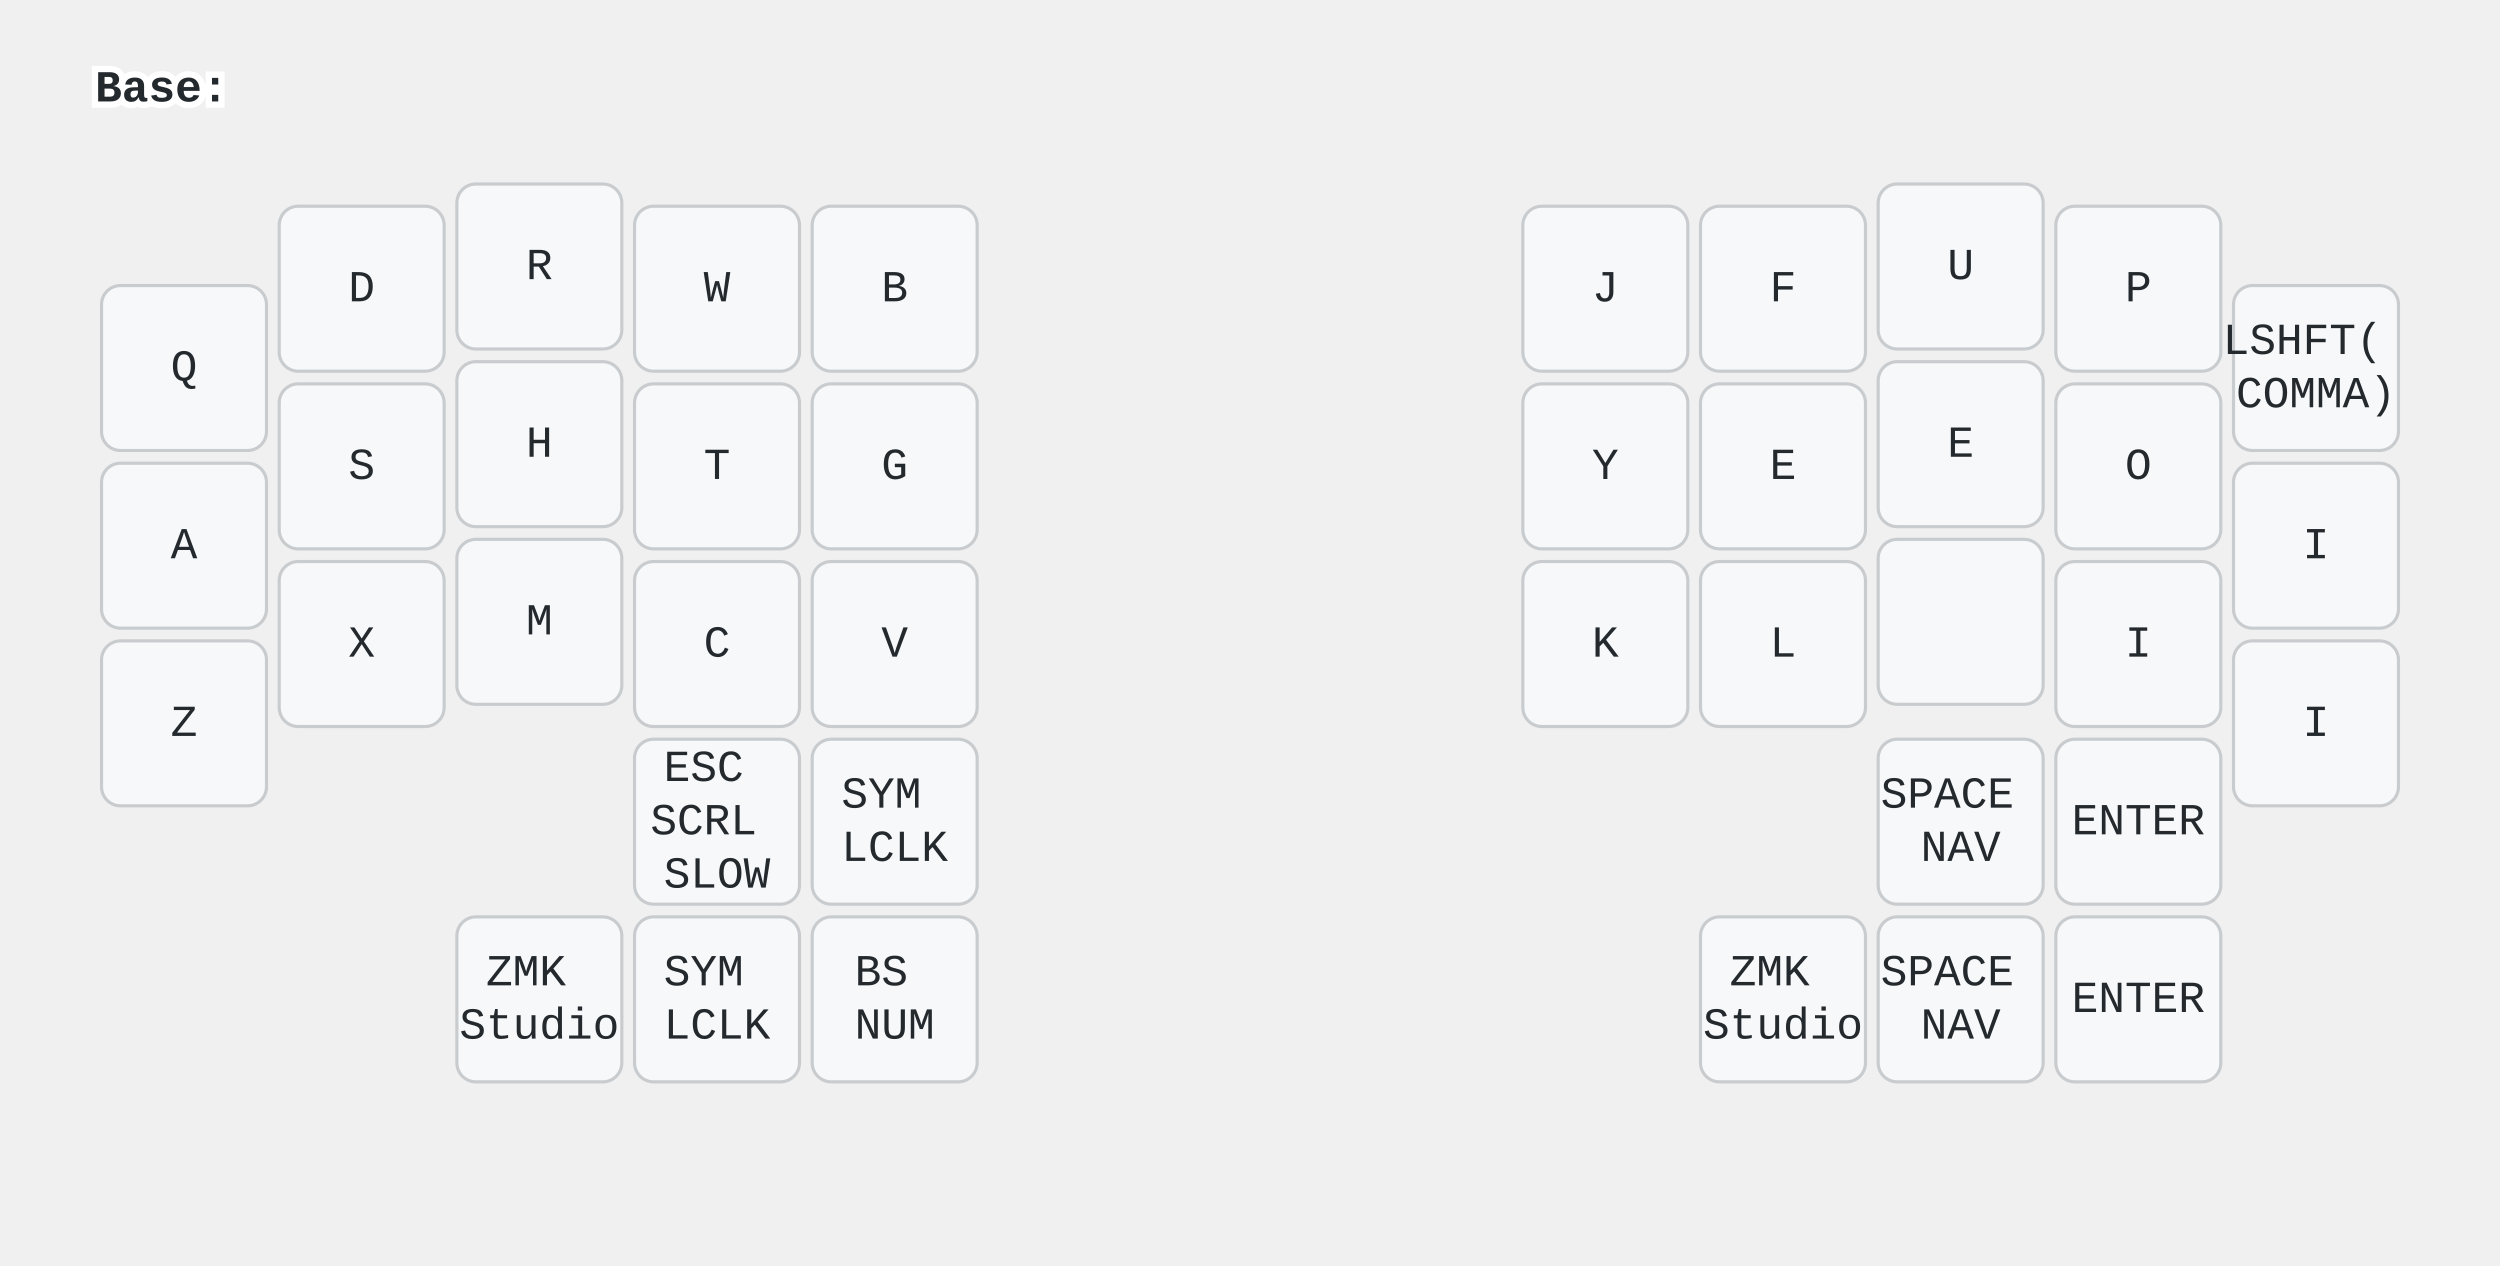
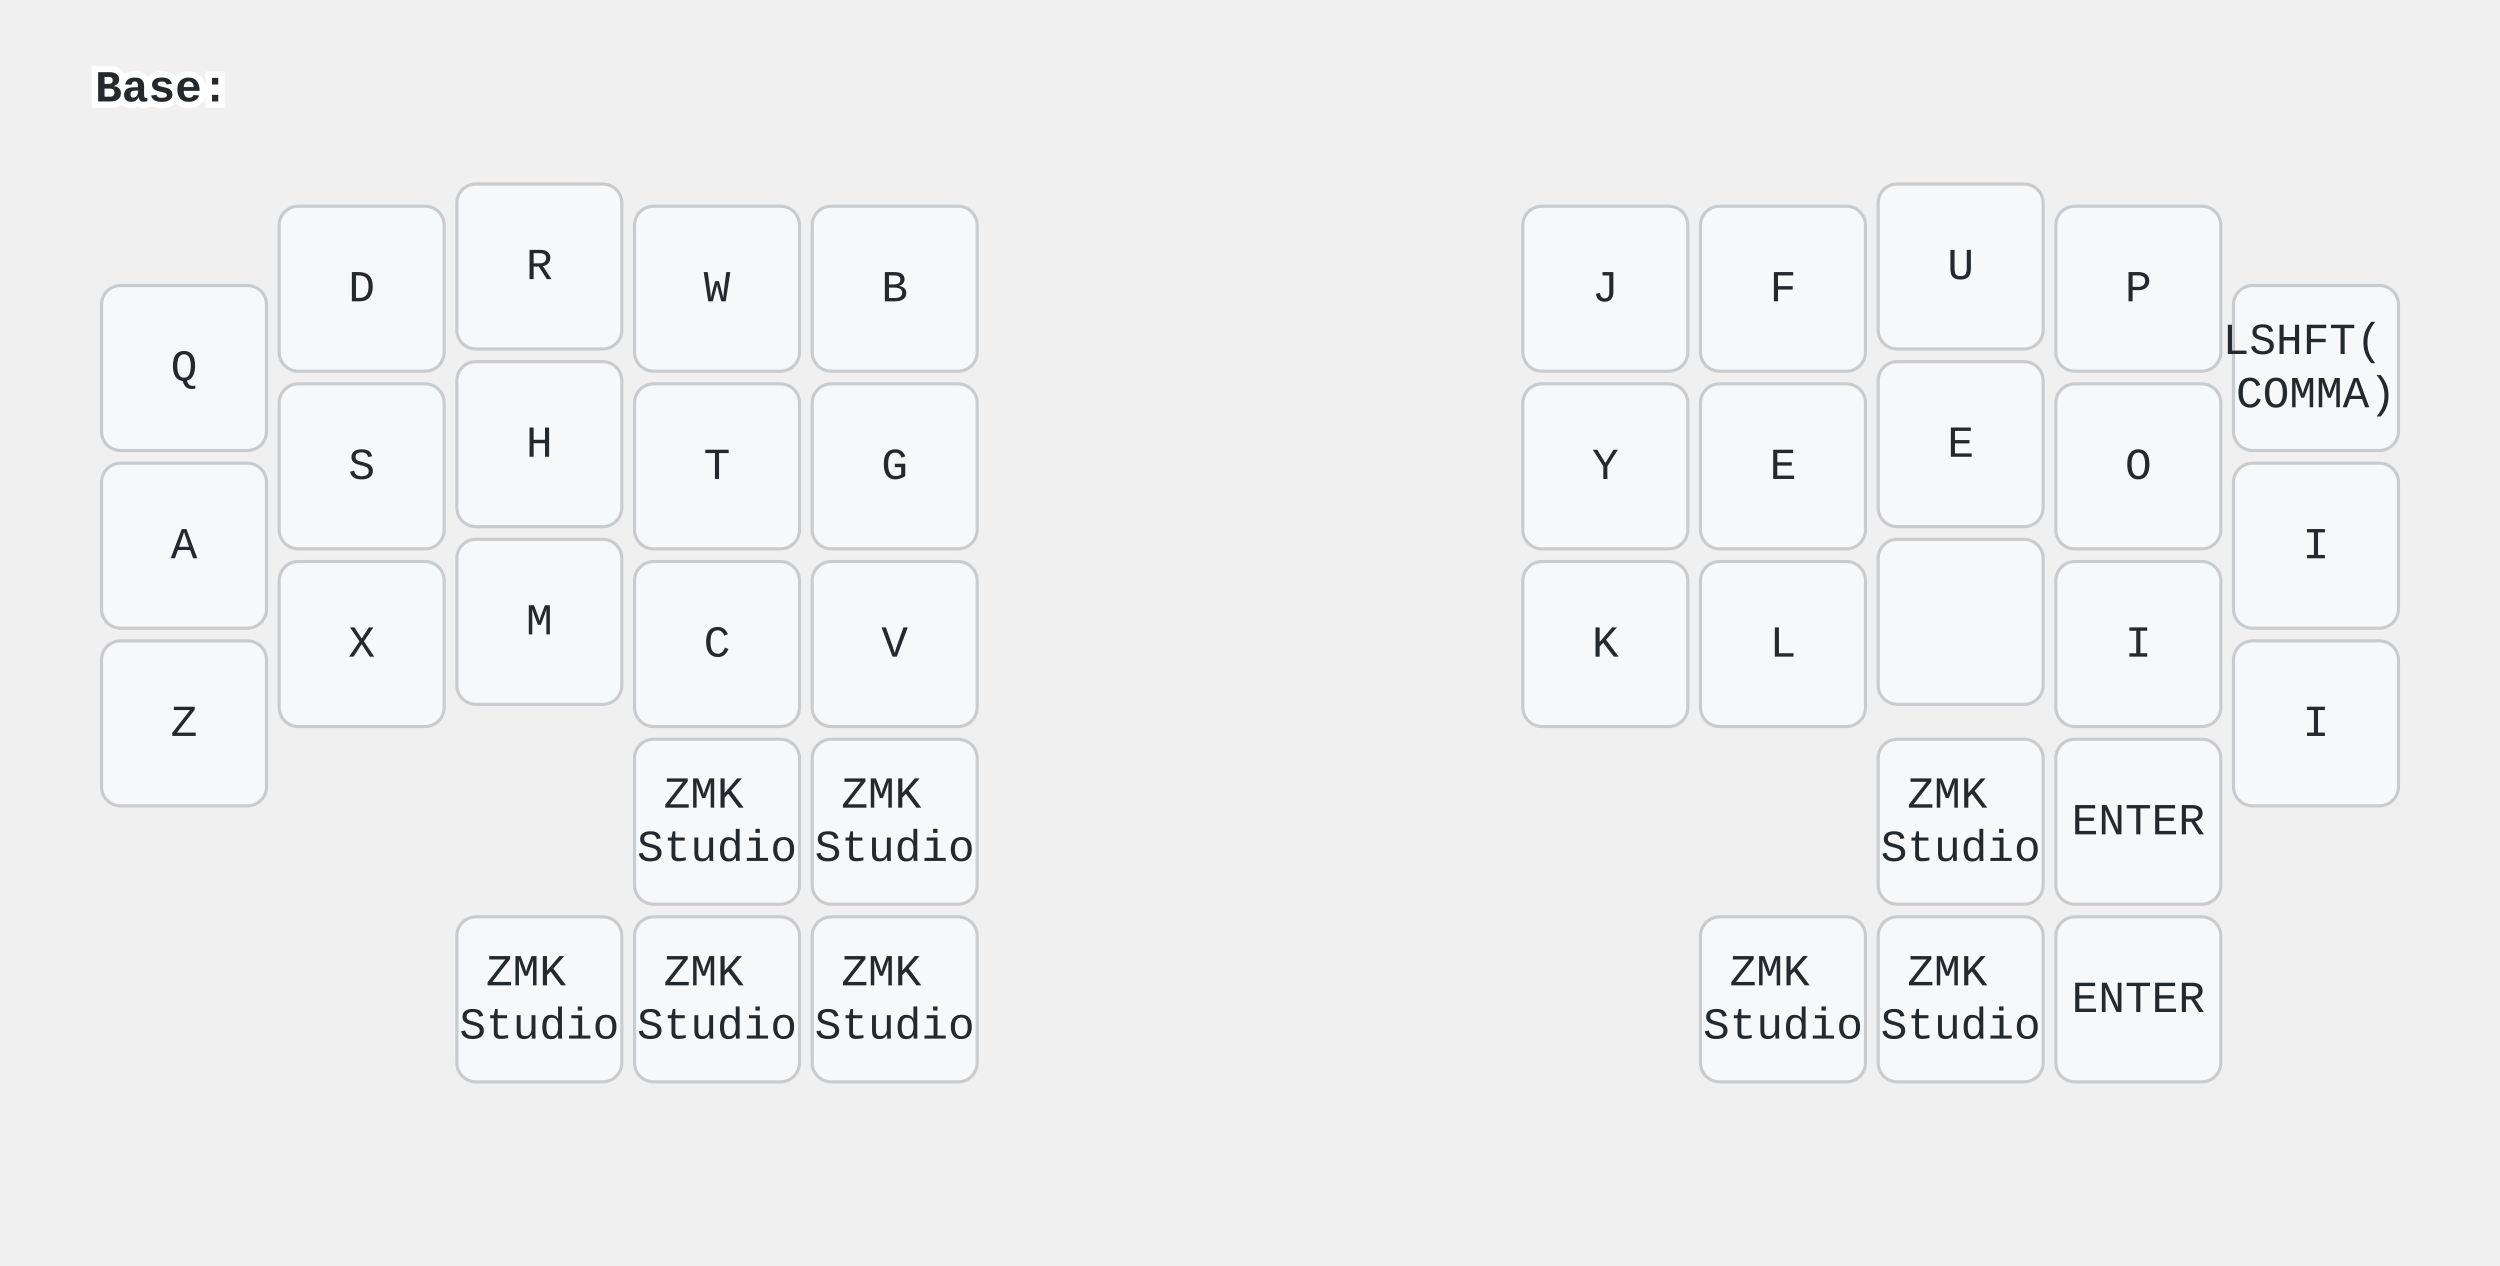
<svg xmlns="http://www.w3.org/2000/svg" width="788" height="399" viewBox="0 0 788 399" class="keymap">
  <style>/* inherit to force styles through use tags */
svg path {
    fill: inherit;
}

/* font and background color specifications */
svg.keymap {
    font-family: SFMono-Regular,Consolas,Liberation Mono,Menlo,monospace;
    font-size: 14px;
    font-kerning: normal;
    text-rendering: optimizeLegibility;
    fill: #24292e;
}

/* default key styling */
rect.key {
    fill: #f6f8fa;
}

rect.key, rect.combo {
    stroke: #c9cccf;
    stroke-width: 1;
}

/* default key side styling, only used is draw_key_sides is set */
rect.side {
    filter: brightness(90%);
}

/* color accent for combo boxes */
rect.combo, rect.combo-separate {
    fill: #cdf;
}

/* color accent for held keys */
rect.held, rect.combo.held {
    fill: #fdd;
}

/* color accent for ghost (optional) keys */
rect.ghost, rect.combo.ghost {
    stroke-dasharray: 4, 4;
    stroke-width: 2;
}

text {
    text-anchor: middle;
    dominant-baseline: middle;
}

/* styling for layer labels */
text.label {
    font-weight: bold;
    text-anchor: start;
    stroke: white;
    stroke-width: 4;
    paint-order: stroke;
}

/* styling for optional footer */
text.footer {
    text-anchor: end;
    dominant-baseline: auto;
    stroke: white;
    stroke-width: 4;
    paint-order: stroke;
}

/* styling for combo tap, and key non-tap label text */
text.combo, text.hold, text.shifted, text.left, text.right {
    font-size: 11px;
}

text.hold {
    text-anchor: middle;
    dominant-baseline: auto;
}

text.shifted {
    text-anchor: middle;
    dominant-baseline: hanging;
}

text.left {
    text-anchor: start;
}

text.right {
    text-anchor: end;
}

text.layer-activator {
    text-decoration: underline;
}

/* styling for hold/shifted label text in combo box */
text.combo.hold, text.combo.shifted, text.combo.left, text.combo.right {
    font-size: 8px;
}

/* lighter symbol for transparent keys */
text.trans {
    fill: #7b7e81;
}

/* styling for combo dendrons */
path.combo {
    stroke-width: 1;
    stroke: gray;
    fill: none;
}

/* Start Tabler Icons Cleanup */
/* cannot use height/width with glyphs */
.icon-tabler &gt; path {
    fill: inherit;
    stroke: inherit;
    stroke-width: 2;
}
/* hide tabler's default box */
.icon-tabler &gt; path[stroke="none"][fill="none"] {
    visibility: hidden;
}
/* End Tabler Icons Cleanup */

@media (prefers-color-scheme: dark) {
svg.keymap { fill: #d1d6db; }
rect.key { fill: #3f4750; }
rect.key, rect.combo { stroke: #60666c; }
rect.combo, rect.combo-separate { fill: #1f3d7a; }
rect.held, rect.combo.held { fill: #854747; }
text.label, text.footer { stroke: black; }
text.trans { fill: #7e8184; }
path.combo { stroke: #7f7f7f; }

}</style>
  <g transform="translate(30, 0)" class="layer-Base">
    <text x="0" y="28" class="label" id="Base">Base:</text>
    <g transform="translate(0, 56)">
      <g transform="translate(28, 60)" class="key keypos-0">
        <rect rx="6" ry="6" x="-26" y="-26" width="52" height="52" class="key" />
        <text x="0" y="0" class="key tap">Q</text>
      </g>
      <g transform="translate(84, 35)" class="key keypos-1">
        <rect rx="6" ry="6" x="-26" y="-26" width="52" height="52" class="key" />
        <text x="0" y="0" class="key tap">D</text>
      </g>
      <g transform="translate(140, 28)" class="key keypos-2">
        <rect rx="6" ry="6" x="-26" y="-26" width="52" height="52" class="key" />
        <text x="0" y="0" class="key tap">R</text>
      </g>
      <g transform="translate(196, 35)" class="key keypos-3">
        <rect rx="6" ry="6" x="-26" y="-26" width="52" height="52" class="key" />
        <text x="0" y="0" class="key tap">W</text>
      </g>
      <g transform="translate(252, 35)" class="key keypos-4">
        <rect rx="6" ry="6" x="-26" y="-26" width="52" height="52" class="key" />
        <text x="0" y="0" class="key tap">B</text>
      </g>
      <g transform="translate(476, 35)" class="key keypos-5">
        <rect rx="6" ry="6" x="-26" y="-26" width="52" height="52" class="key" />
        <text x="0" y="0" class="key tap">J</text>
      </g>
      <g transform="translate(532, 35)" class="key keypos-6">
        <rect rx="6" ry="6" x="-26" y="-26" width="52" height="52" class="key" />
        <text x="0" y="0" class="key tap">F</text>
      </g>
      <g transform="translate(588, 28)" class="key keypos-7">
        <rect rx="6" ry="6" x="-26" y="-26" width="52" height="52" class="key" />
        <text x="0" y="0" class="key tap">U</text>
      </g>
      <g transform="translate(644, 35)" class="key keypos-8">
        <rect rx="6" ry="6" x="-26" y="-26" width="52" height="52" class="key" />
        <text x="0" y="0" class="key tap">P</text>
      </g>
      <g transform="translate(700, 60)" class="key keypos-9">
        <rect rx="6" ry="6" x="-26" y="-26" width="52" height="52" class="key" />
        <text x="0" y="0" class="key tap">
          <tspan x="0" dy="-0.6em">LSHFT(</tspan>
          <tspan x="0" dy="1.2em">COMMA)</tspan>
        </text>
      </g>
      <g transform="translate(28, 116)" class="key keypos-10">
        <rect rx="6" ry="6" x="-26" y="-26" width="52" height="52" class="key" />
        <text x="0" y="0" class="key tap">A</text>
      </g>
      <g transform="translate(84, 91)" class="key keypos-11">
        <rect rx="6" ry="6" x="-26" y="-26" width="52" height="52" class="key" />
        <text x="0" y="0" class="key tap">S</text>
      </g>
      <g transform="translate(140, 84)" class="key keypos-12">
        <rect rx="6" ry="6" x="-26" y="-26" width="52" height="52" class="key" />
        <text x="0" y="0" class="key tap">H</text>
      </g>
      <g transform="translate(196, 91)" class="key keypos-13">
        <rect rx="6" ry="6" x="-26" y="-26" width="52" height="52" class="key" />
        <text x="0" y="0" class="key tap">T</text>
      </g>
      <g transform="translate(252, 91)" class="key keypos-14">
        <rect rx="6" ry="6" x="-26" y="-26" width="52" height="52" class="key" />
        <text x="0" y="0" class="key tap">G</text>
      </g>
      <g transform="translate(476, 91)" class="key keypos-15">
        <rect rx="6" ry="6" x="-26" y="-26" width="52" height="52" class="key" />
        <text x="0" y="0" class="key tap">Y</text>
      </g>
      <g transform="translate(532, 91)" class="key keypos-16">
        <rect rx="6" ry="6" x="-26" y="-26" width="52" height="52" class="key" />
        <text x="0" y="0" class="key tap">E</text>
      </g>
      <g transform="translate(588, 84)" class="key keypos-17">
        <rect rx="6" ry="6" x="-26" y="-26" width="52" height="52" class="key" />
        <text x="0" y="0" class="key tap">E</text>
      </g>
      <g transform="translate(644, 91)" class="key keypos-18">
        <rect rx="6" ry="6" x="-26" y="-26" width="52" height="52" class="key" />
        <text x="0" y="0" class="key tap">O</text>
      </g>
      <g transform="translate(700, 116)" class="key keypos-19">
        <rect rx="6" ry="6" x="-26" y="-26" width="52" height="52" class="key" />
        <text x="0" y="0" class="key tap">I</text>
      </g>
      <g transform="translate(28, 172)" class="key keypos-20">
        <rect rx="6" ry="6" x="-26" y="-26" width="52" height="52" class="key" />
        <text x="0" y="0" class="key tap">Z</text>
      </g>
      <g transform="translate(84, 147)" class="key keypos-21">
        <rect rx="6" ry="6" x="-26" y="-26" width="52" height="52" class="key" />
        <text x="0" y="0" class="key tap">X</text>
      </g>
      <g transform="translate(140, 140)" class="key keypos-22">
        <rect rx="6" ry="6" x="-26" y="-26" width="52" height="52" class="key" />
        <text x="0" y="0" class="key tap">M</text>
      </g>
      <g transform="translate(196, 147)" class="key keypos-23">
        <rect rx="6" ry="6" x="-26" y="-26" width="52" height="52" class="key" />
        <text x="0" y="0" class="key tap">C</text>
      </g>
      <g transform="translate(252, 147)" class="key keypos-24">
        <rect rx="6" ry="6" x="-26" y="-26" width="52" height="52" class="key" />
        <text x="0" y="0" class="key tap">V</text>
      </g>
      <g transform="translate(476, 147)" class="key keypos-25">
        <rect rx="6" ry="6" x="-26" y="-26" width="52" height="52" class="key" />
        <text x="0" y="0" class="key tap">K</text>
      </g>
      <g transform="translate(532, 147)" class="key keypos-26">
        <rect rx="6" ry="6" x="-26" y="-26" width="52" height="52" class="key" />
        <text x="0" y="0" class="key tap">L</text>
      </g>
      <g transform="translate(588, 140)" class="key keypos-27">
        <rect rx="6" ry="6" x="-26" y="-26" width="52" height="52" class="key" />
      </g>
      <g transform="translate(644, 147)" class="key keypos-28">
        <rect rx="6" ry="6" x="-26" y="-26" width="52" height="52" class="key" />
        <text x="0" y="0" class="key tap">I</text>
      </g>
      <g transform="translate(700, 172)" class="key keypos-29">
        <rect rx="6" ry="6" x="-26" y="-26" width="52" height="52" class="key" />
        <text x="0" y="0" class="key tap">I</text>
      </g>
      <g transform="translate(196, 203)" class="key keypos-30">
        <rect rx="6" ry="6" x="-26" y="-26" width="52" height="52" class="key" />
        <text x="0" y="0" class="key tap">
-           <tspan x="0" dy="-1.2em">ESC</tspan>
-           <tspan x="0" dy="1.2em">SCRL</tspan>
-           <tspan x="0" dy="1.2em">SLOW</tspan>
+           <tspan x="0" dy="-0.6em">ZMK</tspan>
+           <tspan x="0" dy="1.2em">Studio</tspan>
        </text>
      </g>
      <g transform="translate(252, 203)" class="key keypos-31">
        <rect rx="6" ry="6" x="-26" y="-26" width="52" height="52" class="key" />
        <text x="0" y="0" class="key tap">
-           <tspan x="0" dy="-0.6em">SYM</tspan>
-           <tspan x="0" dy="1.2em">LCLK</tspan>
+           <tspan x="0" dy="-0.6em">ZMK</tspan>
+           <tspan x="0" dy="1.2em">Studio</tspan>
        </text>
      </g>
      <g transform="translate(644, 203)" class="key keypos-32">
        <rect rx="6" ry="6" x="-26" y="-26" width="52" height="52" class="key" />
        <text x="0" y="0" class="key tap">ENTER</text>
      </g>
      <g transform="translate(588, 203)" class="key keypos-33">
        <rect rx="6" ry="6" x="-26" y="-26" width="52" height="52" class="key" />
        <text x="0" y="0" class="key tap">
-           <tspan x="0" dy="-0.6em">SPACE</tspan>
-           <tspan x="0" dy="1.2em">NAV</tspan>
+           <tspan x="0" dy="-0.6em">ZMK</tspan>
+           <tspan x="0" dy="1.2em">Studio</tspan>
        </text>
      </g>
      <g transform="translate(140, 259)" class="key keypos-34">
        <rect rx="6" ry="6" x="-26" y="-26" width="52" height="52" class="key" />
        <text x="0" y="0" class="key tap">
          <tspan x="0" dy="-0.6em">ZMK</tspan>
          <tspan x="0" dy="1.2em">Studio</tspan>
        </text>
      </g>
      <g transform="translate(196, 259)" class="key keypos-35">
        <rect rx="6" ry="6" x="-26" y="-26" width="52" height="52" class="key" />
        <text x="0" y="0" class="key tap">
-           <tspan x="0" dy="-0.6em">SYM</tspan>
-           <tspan x="0" dy="1.2em">LCLK</tspan>
+           <tspan x="0" dy="-0.6em">ZMK</tspan>
+           <tspan x="0" dy="1.2em">Studio</tspan>
        </text>
      </g>
      <g transform="translate(252, 259)" class="key keypos-36">
        <rect rx="6" ry="6" x="-26" y="-26" width="52" height="52" class="key" />
        <text x="0" y="0" class="key tap">
-           <tspan x="0" dy="-0.6em">BS</tspan>
-           <tspan x="0" dy="1.2em">NUM</tspan>
+           <tspan x="0" dy="-0.6em">ZMK</tspan>
+           <tspan x="0" dy="1.2em">Studio</tspan>
        </text>
      </g>
      <g transform="translate(644, 259)" class="key keypos-37">
        <rect rx="6" ry="6" x="-26" y="-26" width="52" height="52" class="key" />
        <text x="0" y="0" class="key tap">ENTER</text>
      </g>
      <g transform="translate(588, 259)" class="key keypos-38">
        <rect rx="6" ry="6" x="-26" y="-26" width="52" height="52" class="key" />
        <text x="0" y="0" class="key tap">
-           <tspan x="0" dy="-0.6em">SPACE</tspan>
-           <tspan x="0" dy="1.2em">NAV</tspan>
+           <tspan x="0" dy="-0.6em">ZMK</tspan>
+           <tspan x="0" dy="1.2em">Studio</tspan>
        </text>
      </g>
      <g transform="translate(532, 259)" class="key keypos-39">
        <rect rx="6" ry="6" x="-26" y="-26" width="52" height="52" class="key" />
        <text x="0" y="0" class="key tap">
          <tspan x="0" dy="-0.6em">ZMK</tspan>
          <tspan x="0" dy="1.2em">Studio</tspan>
        </text>
      </g>
    </g>
  </g>
</svg>
